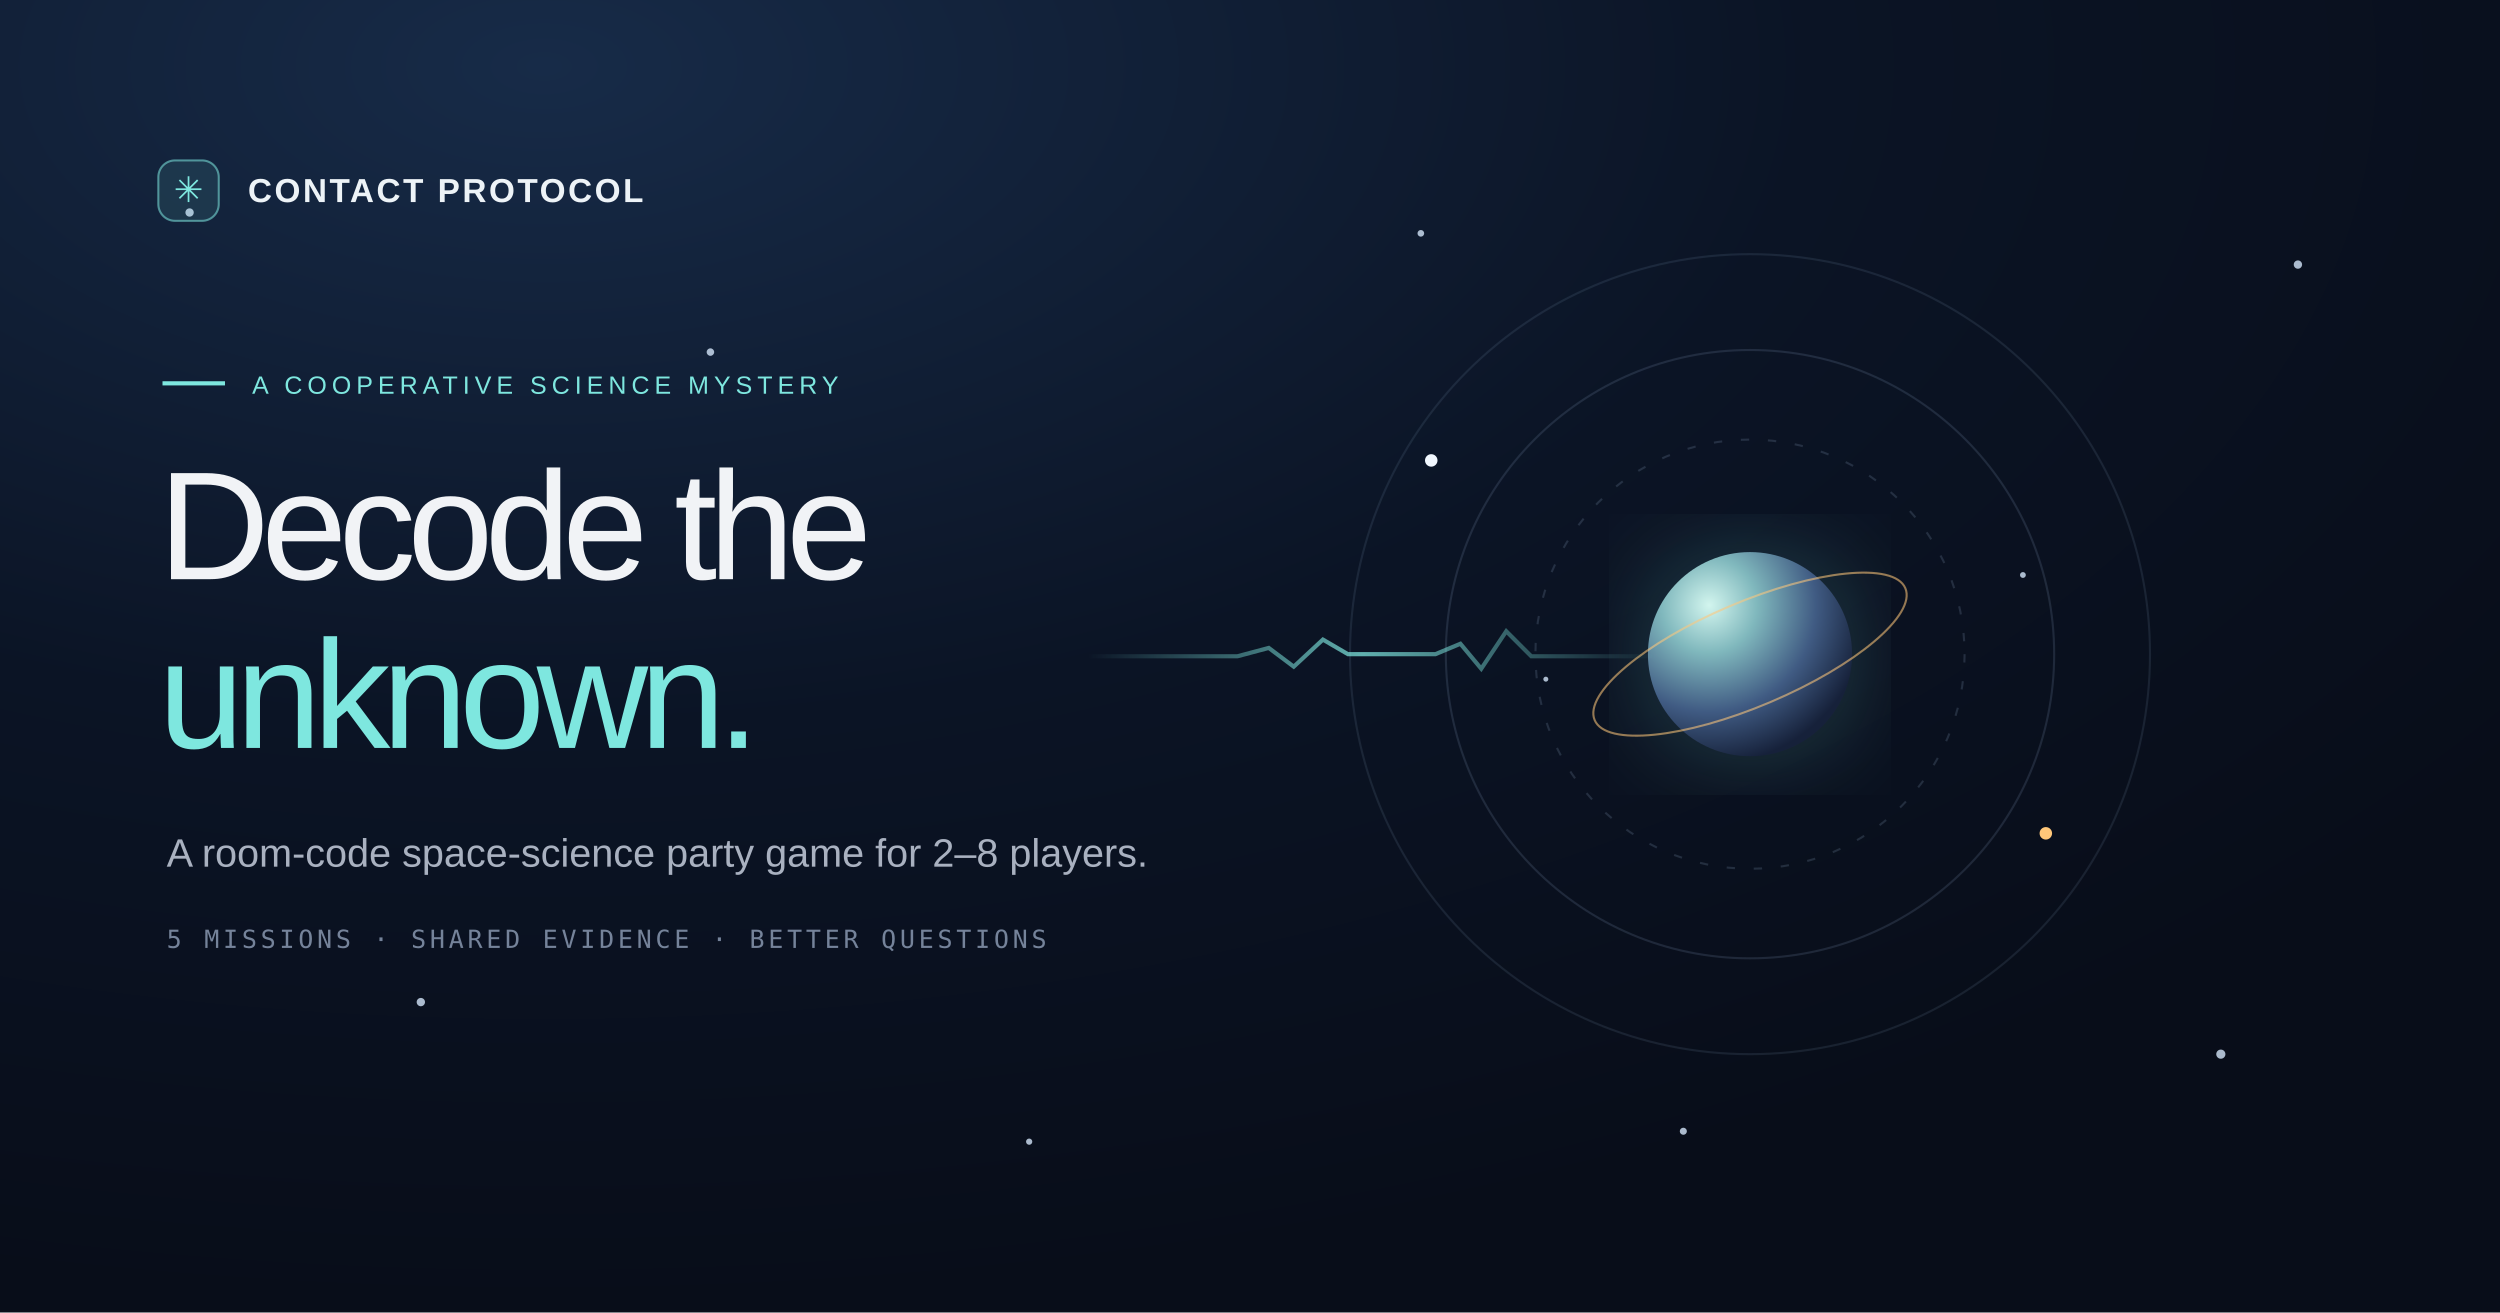
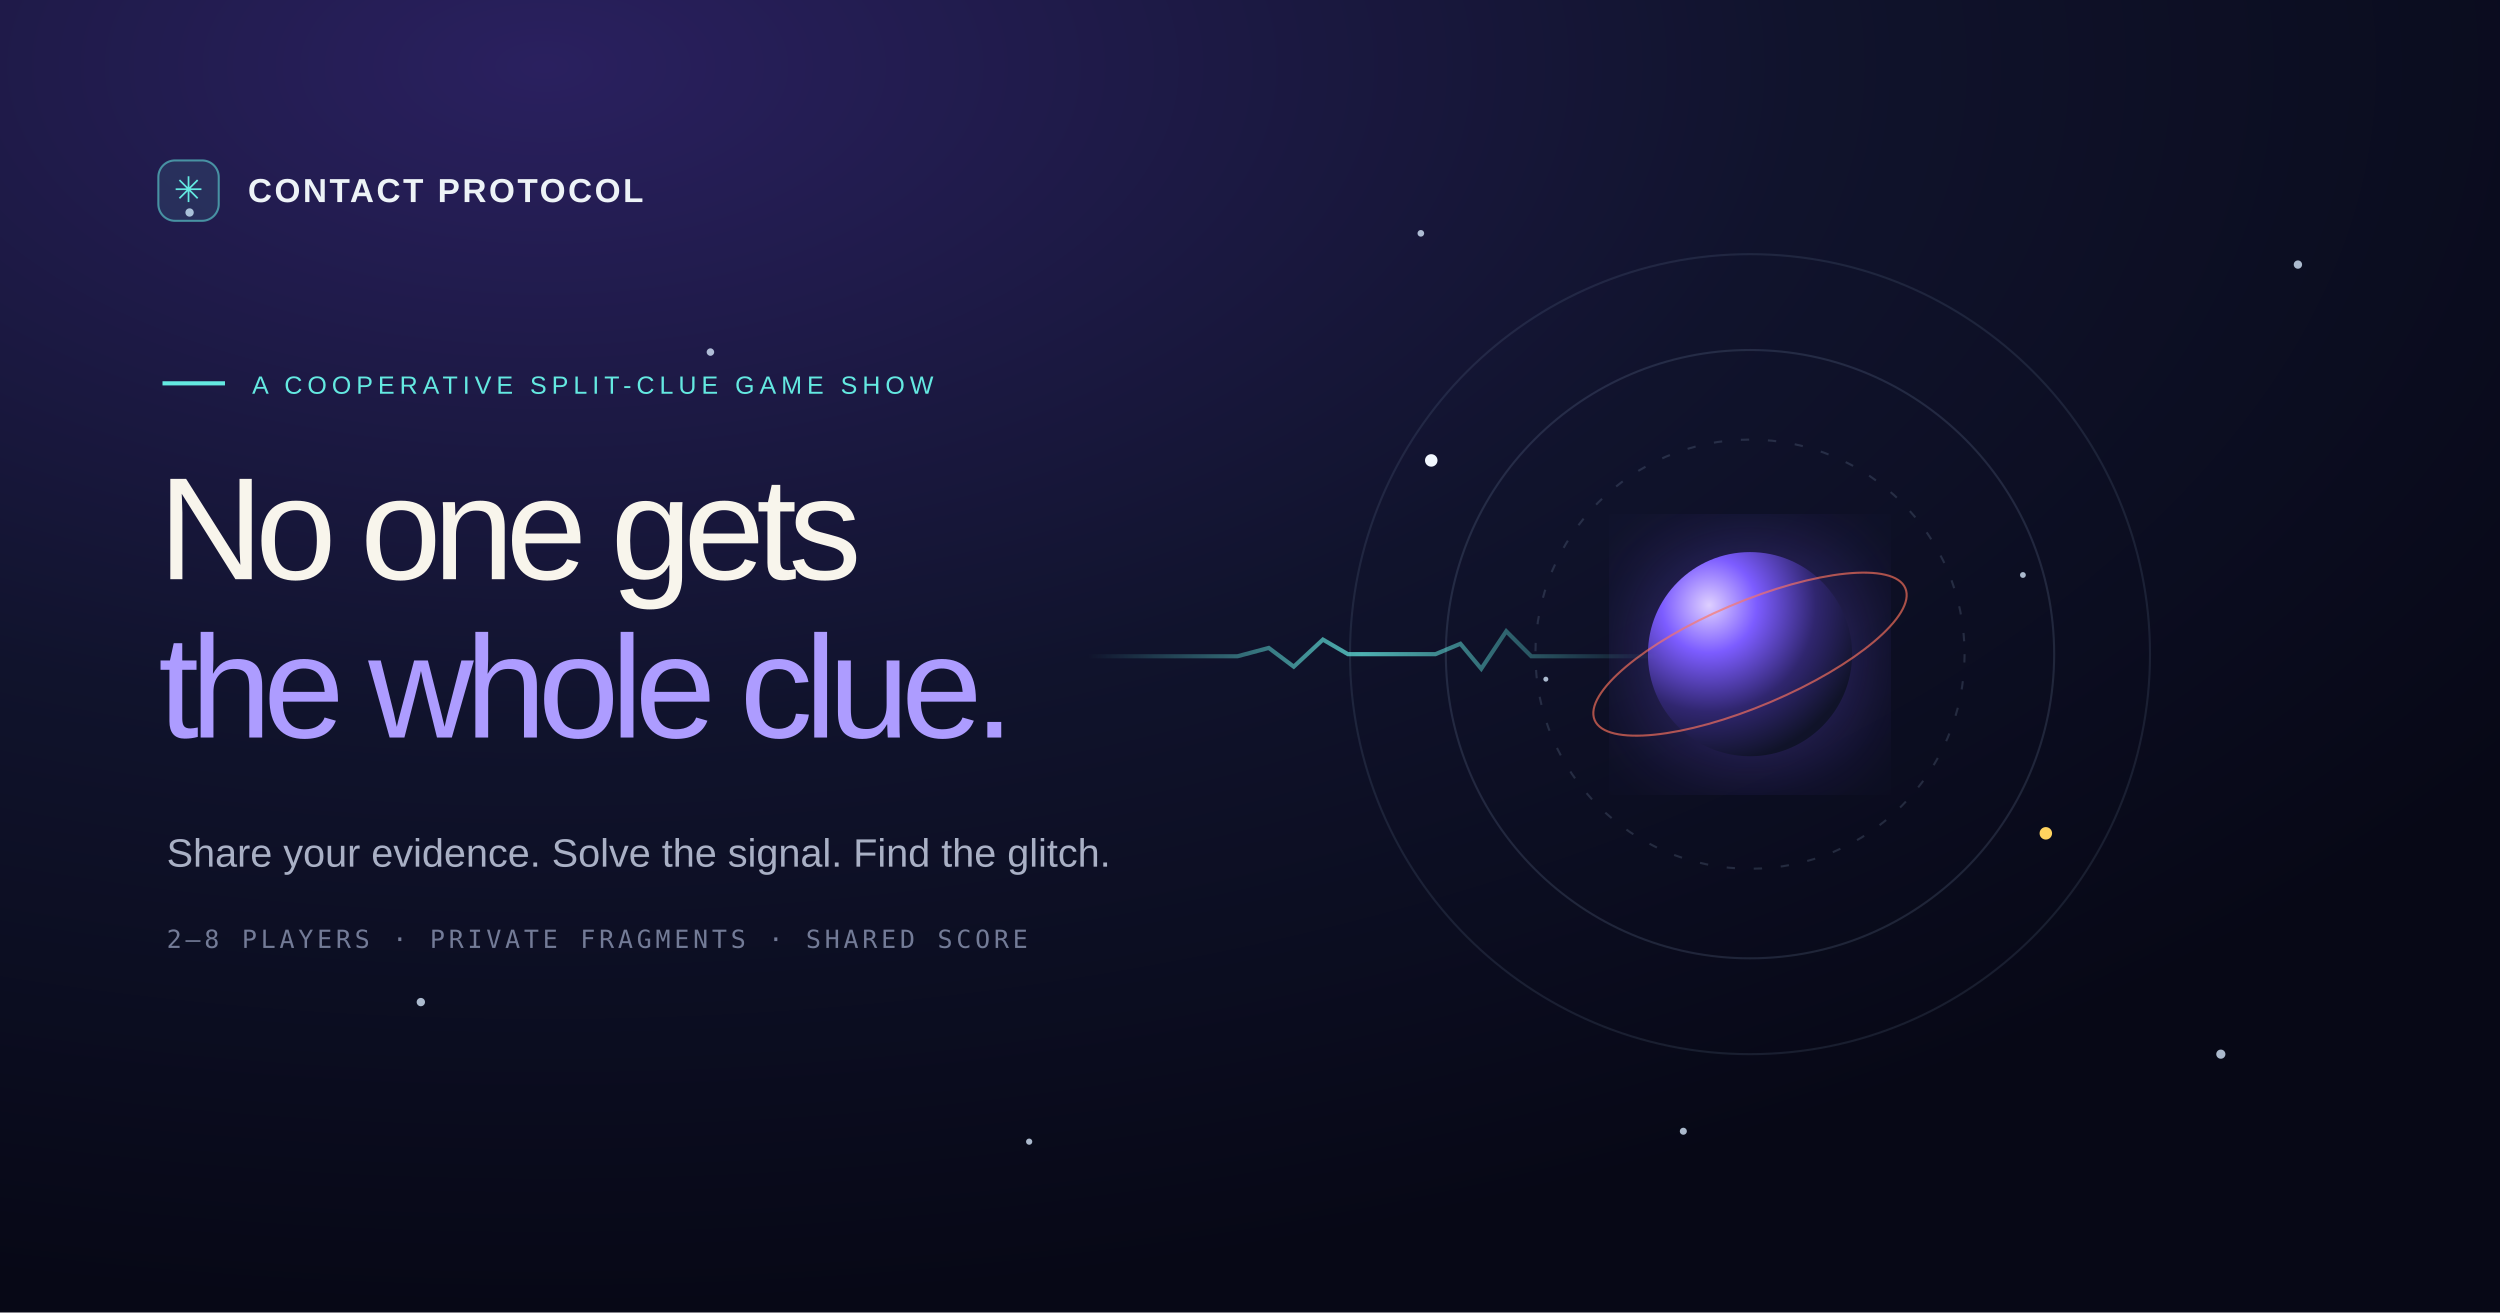
<svg xmlns="http://www.w3.org/2000/svg" width="1200" height="630" viewBox="0 0 1200 630">
  <defs>
    <radialGradient id="bg" cx="22%" cy="5%" r="95%">
-       <stop stop-color="#172b48" />
-       <stop offset=".53" stop-color="#0b1425" />
-       <stop offset="1" stop-color="#080d19" />
+       <stop stop-color="#2a205f" />
+       <stop offset=".53" stop-color="#10132c" />
+       <stop offset="1" stop-color="#070816" />
    </radialGradient>
    <radialGradient id="planet" cx="30%" cy="26%" r="78%">
-       <stop stop-color="#d2f5ee" />
-       <stop offset=".3" stop-color="#80b8bd" />
-       <stop offset=".67" stop-color="#405b83" />
-       <stop offset="1" stop-color="#16213a" />
+       <stop stop-color="#decfff" />
+       <stop offset=".3" stop-color="#7c5cff" />
+       <stop offset=".67" stop-color="#30266f" />
+       <stop offset="1" stop-color="#101329" />
    </radialGradient>
    <linearGradient id="beam" x1="0" y1="0" x2="1" y2="0">
-       <stop stop-color="#7ee7df" stop-opacity="0" />
-       <stop offset=".48" stop-color="#7ee7df" />
-       <stop offset="1" stop-color="#7ee7df" stop-opacity="0" />
+       <stop stop-color="#64e9e1" stop-opacity="0" />
+       <stop offset=".48" stop-color="#64e9e1" />
+       <stop offset="1" stop-color="#64e9e1" stop-opacity="0" />
    </linearGradient>
    <filter id="glow">
      <feGaussianBlur stdDeviation="22" />
    </filter>
  </defs>
  <rect width="1200" height="630" fill="url(#bg)" />
  <g fill="#d9ebff" opacity=".78">
    <circle cx="91" cy="102" r="2" />
    <circle cx="202" cy="481" r="2" />
    <circle cx="341" cy="169" r="1.8" />
    <circle cx="494" cy="548" r="1.5" />
    <circle cx="682" cy="112" r="1.6" />
    <circle cx="1103" cy="127" r="2" />
    <circle cx="1066" cy="506" r="2.2" />
    <circle cx="808" cy="543" r="1.7" />
    <circle cx="971" cy="276" r="1.4" />
    <circle cx="742" cy="326" r="1.2" />
  </g>
  <g transform="translate(840 314)">
    <circle r="192" fill="none" stroke="#879fbd" stroke-opacity=".14" />
    <circle r="146" fill="none" stroke="#879fbd" stroke-opacity=".18" />
    <circle r="103" fill="none" stroke="#879fbd" stroke-opacity=".21" stroke-dasharray="4 9" />
-     <circle r="56" fill="#7ee7df" opacity=".17" filter="url(#glow)" />
+     <circle r="56" fill="#7c5cff" opacity=".3" filter="url(#glow)" />
    <circle r="49" fill="url(#planet)" />
-     <ellipse rx="81" ry="25" fill="none" stroke="#ffc779" stroke-opacity=".57" transform="rotate(-23)" />
+     <ellipse rx="81" ry="25" fill="none" stroke="#ff735d" stroke-opacity=".65" transform="rotate(-23)" />
    <circle cx="-153" cy="-93" r="3" fill="#f2f8ff" />
-     <circle cx="142" cy="86" r="3" fill="#ffc779" />
+     <circle cx="142" cy="86" r="3" fill="#ffd45f" />
  </g>
  <path d="M522 315h72l15-4 12 9 14-13 12 7h42l12-5 10 12 12-18 12 12h61" fill="none" stroke="url(#beam)" stroke-width="2" opacity=".74" />
  <g font-family="Arial, Helvetica, sans-serif">
-     <rect x="76" y="77" width="29" height="29" rx="8" fill="#7ee7df" fill-opacity=".1" stroke="#7ee7df" stroke-opacity=".55" />
-     <text x="90.5" y="97" fill="#7ee7df" font-size="17" text-anchor="middle">✳</text>
+     <rect x="76" y="77" width="29" height="29" rx="8" fill="#64e9e1" fill-opacity=".1" stroke="#64e9e1" stroke-opacity=".55" />
+     <text x="90.5" y="97" fill="#64e9e1" font-size="17" text-anchor="middle">✳</text>
    <text x="119" y="97" fill="#edf3f7" font-size="16" font-weight="700" letter-spacing="1.2">CONTACT PROTOCOL</text>
-     <path d="M78 184h30" stroke="#7ee7df" stroke-width="2" />
-     <text x="121" y="189" fill="#7ee7df" font-size="12" letter-spacing="2.4">A COOPERATIVE SCIENCE MYSTERY</text>
-     <text x="76" y="278" fill="#f1f3f6" font-size="74" font-weight="500" letter-spacing="-4">Decode the</text>
-     <text x="76" y="359" fill="#7ee7df" font-size="74" font-weight="500" letter-spacing="-4">unknown.</text>
-     <text x="80" y="416" fill="#a9b1c0" font-size="19">A room-code space-science party game for 2–8 players.</text>
-     <text x="80" y="455" fill="#75839a" font-size="12" font-family="monospace" letter-spacing="1.8">5 MISSIONS  ·  SHARED EVIDENCE  ·  BETTER QUESTIONS</text>
+     <path d="M78 184h30" stroke="#64e9e1" stroke-width="2" />
+     <text x="121" y="189" fill="#64e9e1" font-size="12" letter-spacing="2.4">A COOPERATIVE SPLIT-CLUE GAME SHOW</text>
+     <text x="76" y="278" fill="#f8f5ec" font-size="70" font-weight="500" letter-spacing="-4">No one gets</text>
+     <text x="76" y="354" fill="#ad9cff" font-size="70" font-weight="500" letter-spacing="-4">the whole clue.</text>
+     <text x="80" y="416" fill="#a9b0c5" font-size="19">Share your evidence. Solve the signal. Find the glitch.</text>
+     <text x="80" y="455" fill="#737b97" font-size="12" font-family="monospace" letter-spacing="1.8">2–8 PLAYERS  ·  PRIVATE FRAGMENTS  ·  SHARED SCORE</text>
  </g>
</svg>
